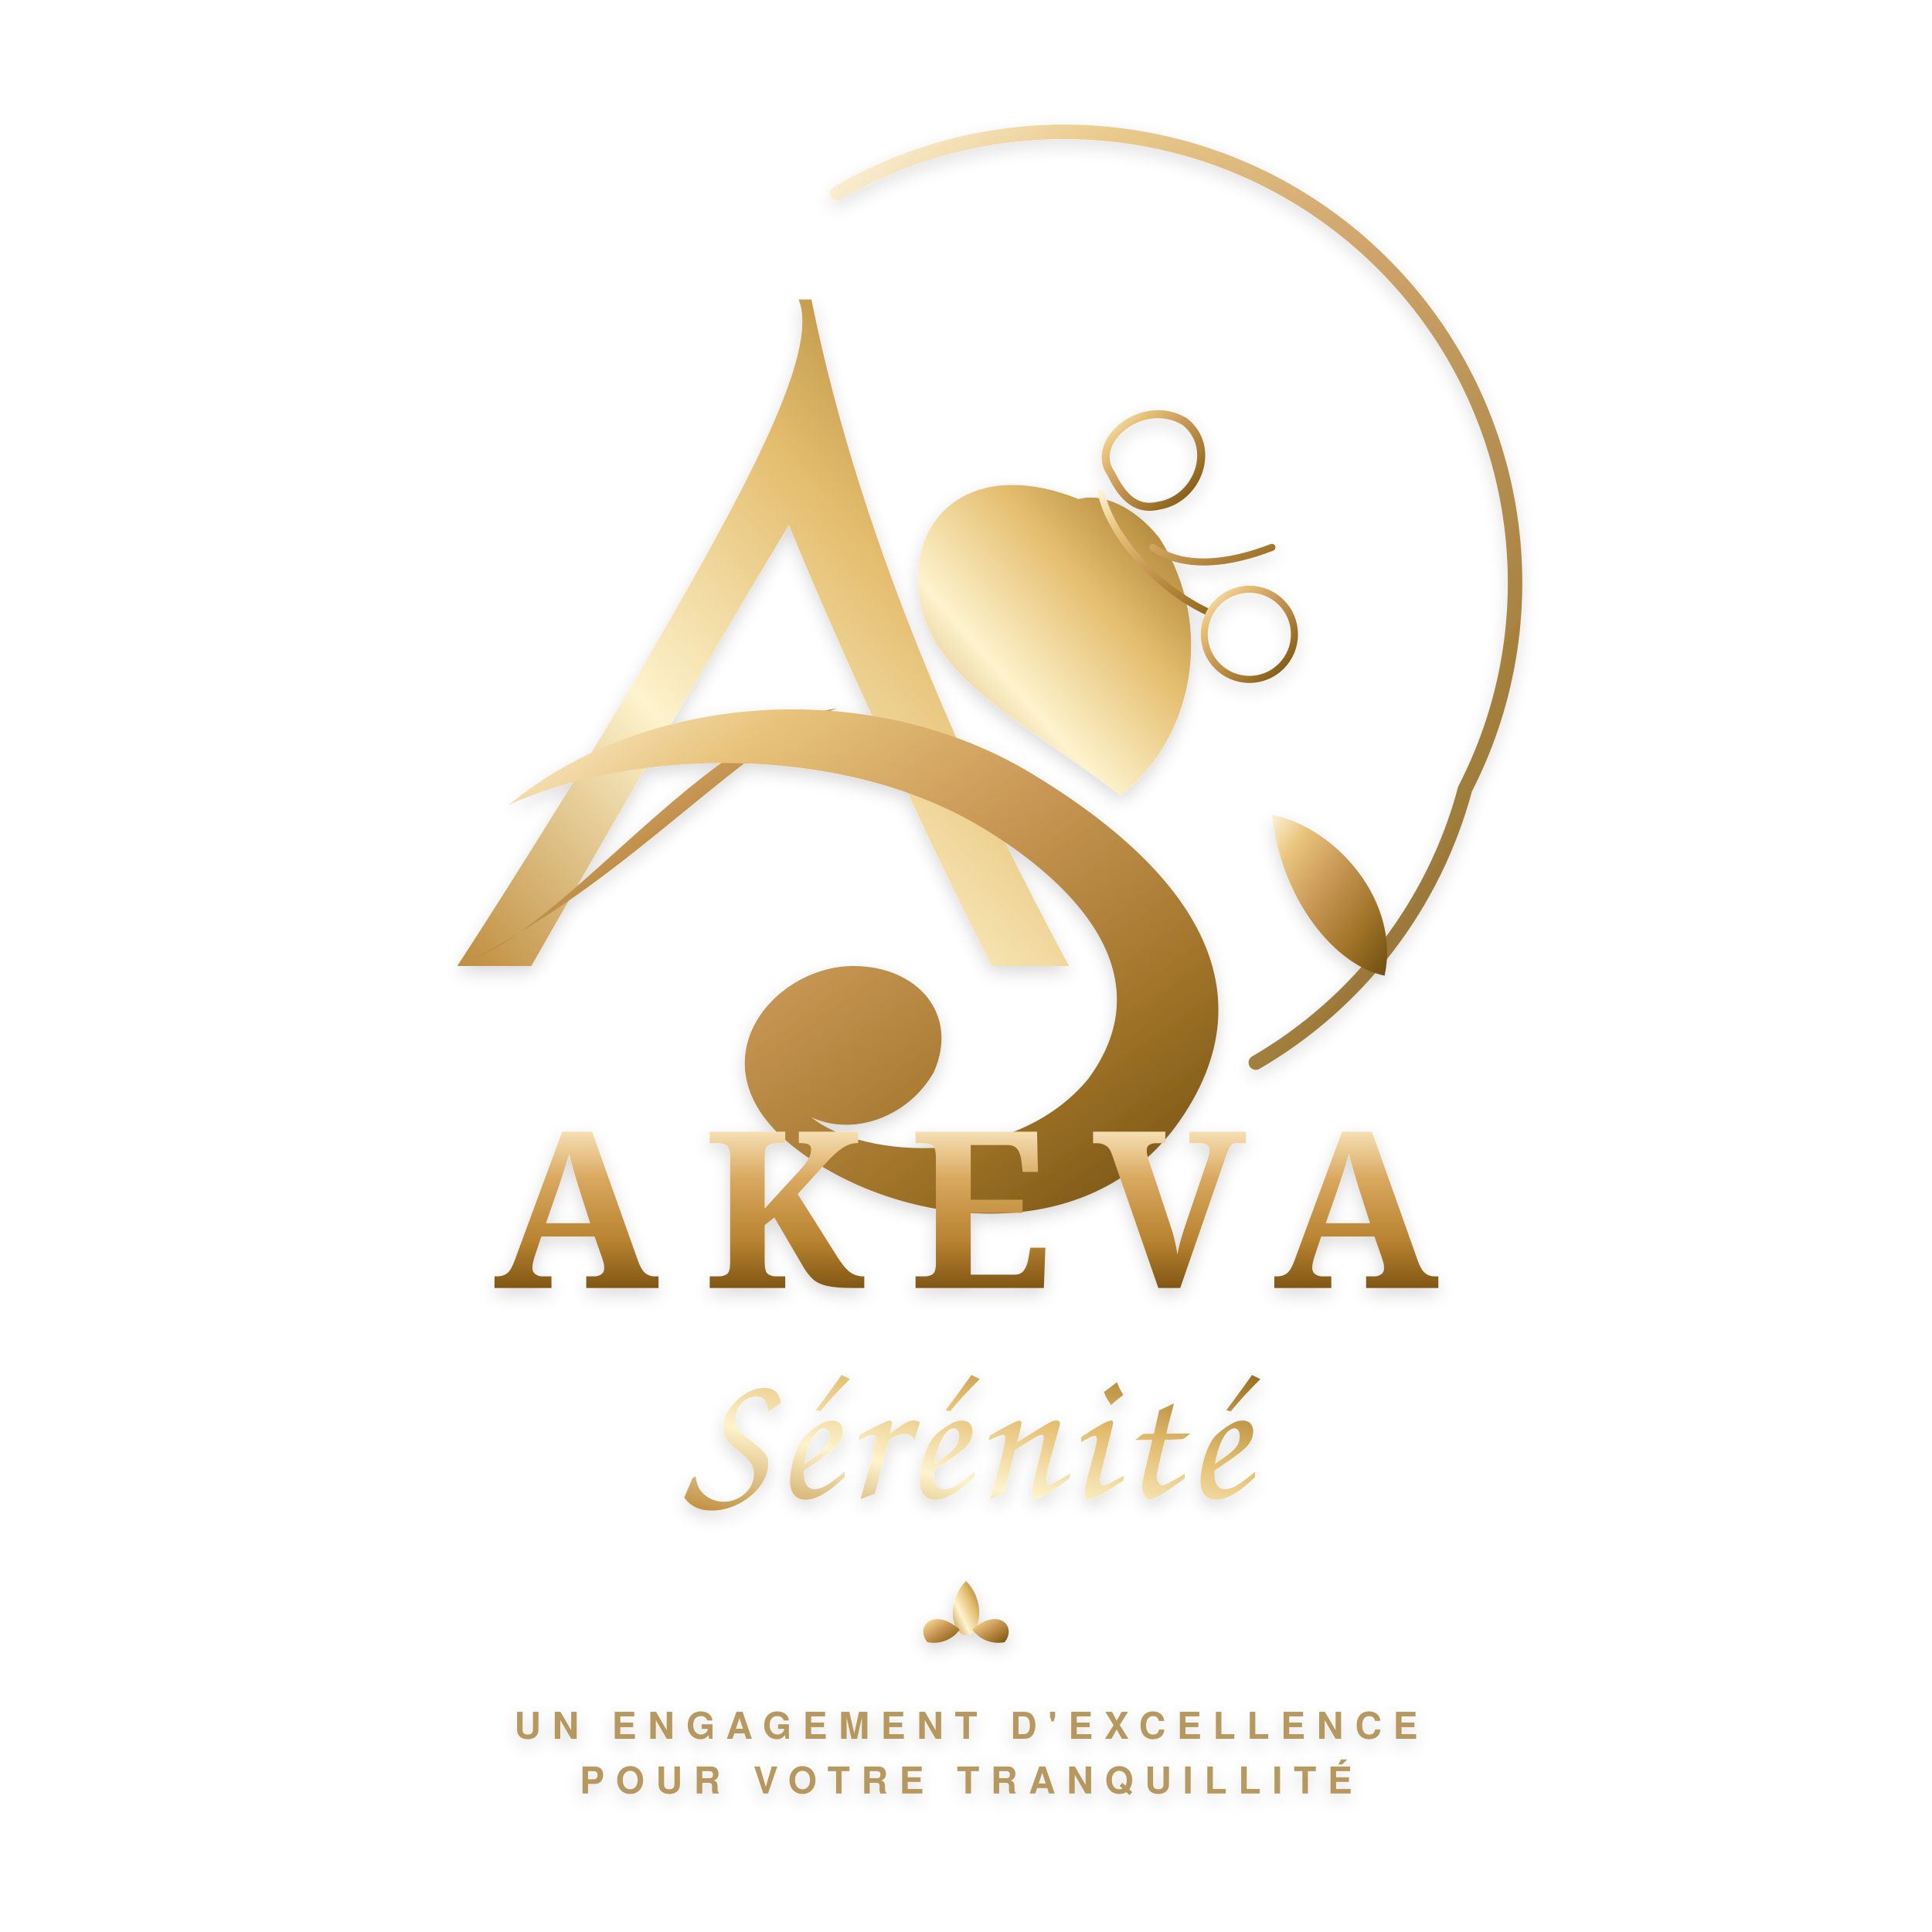
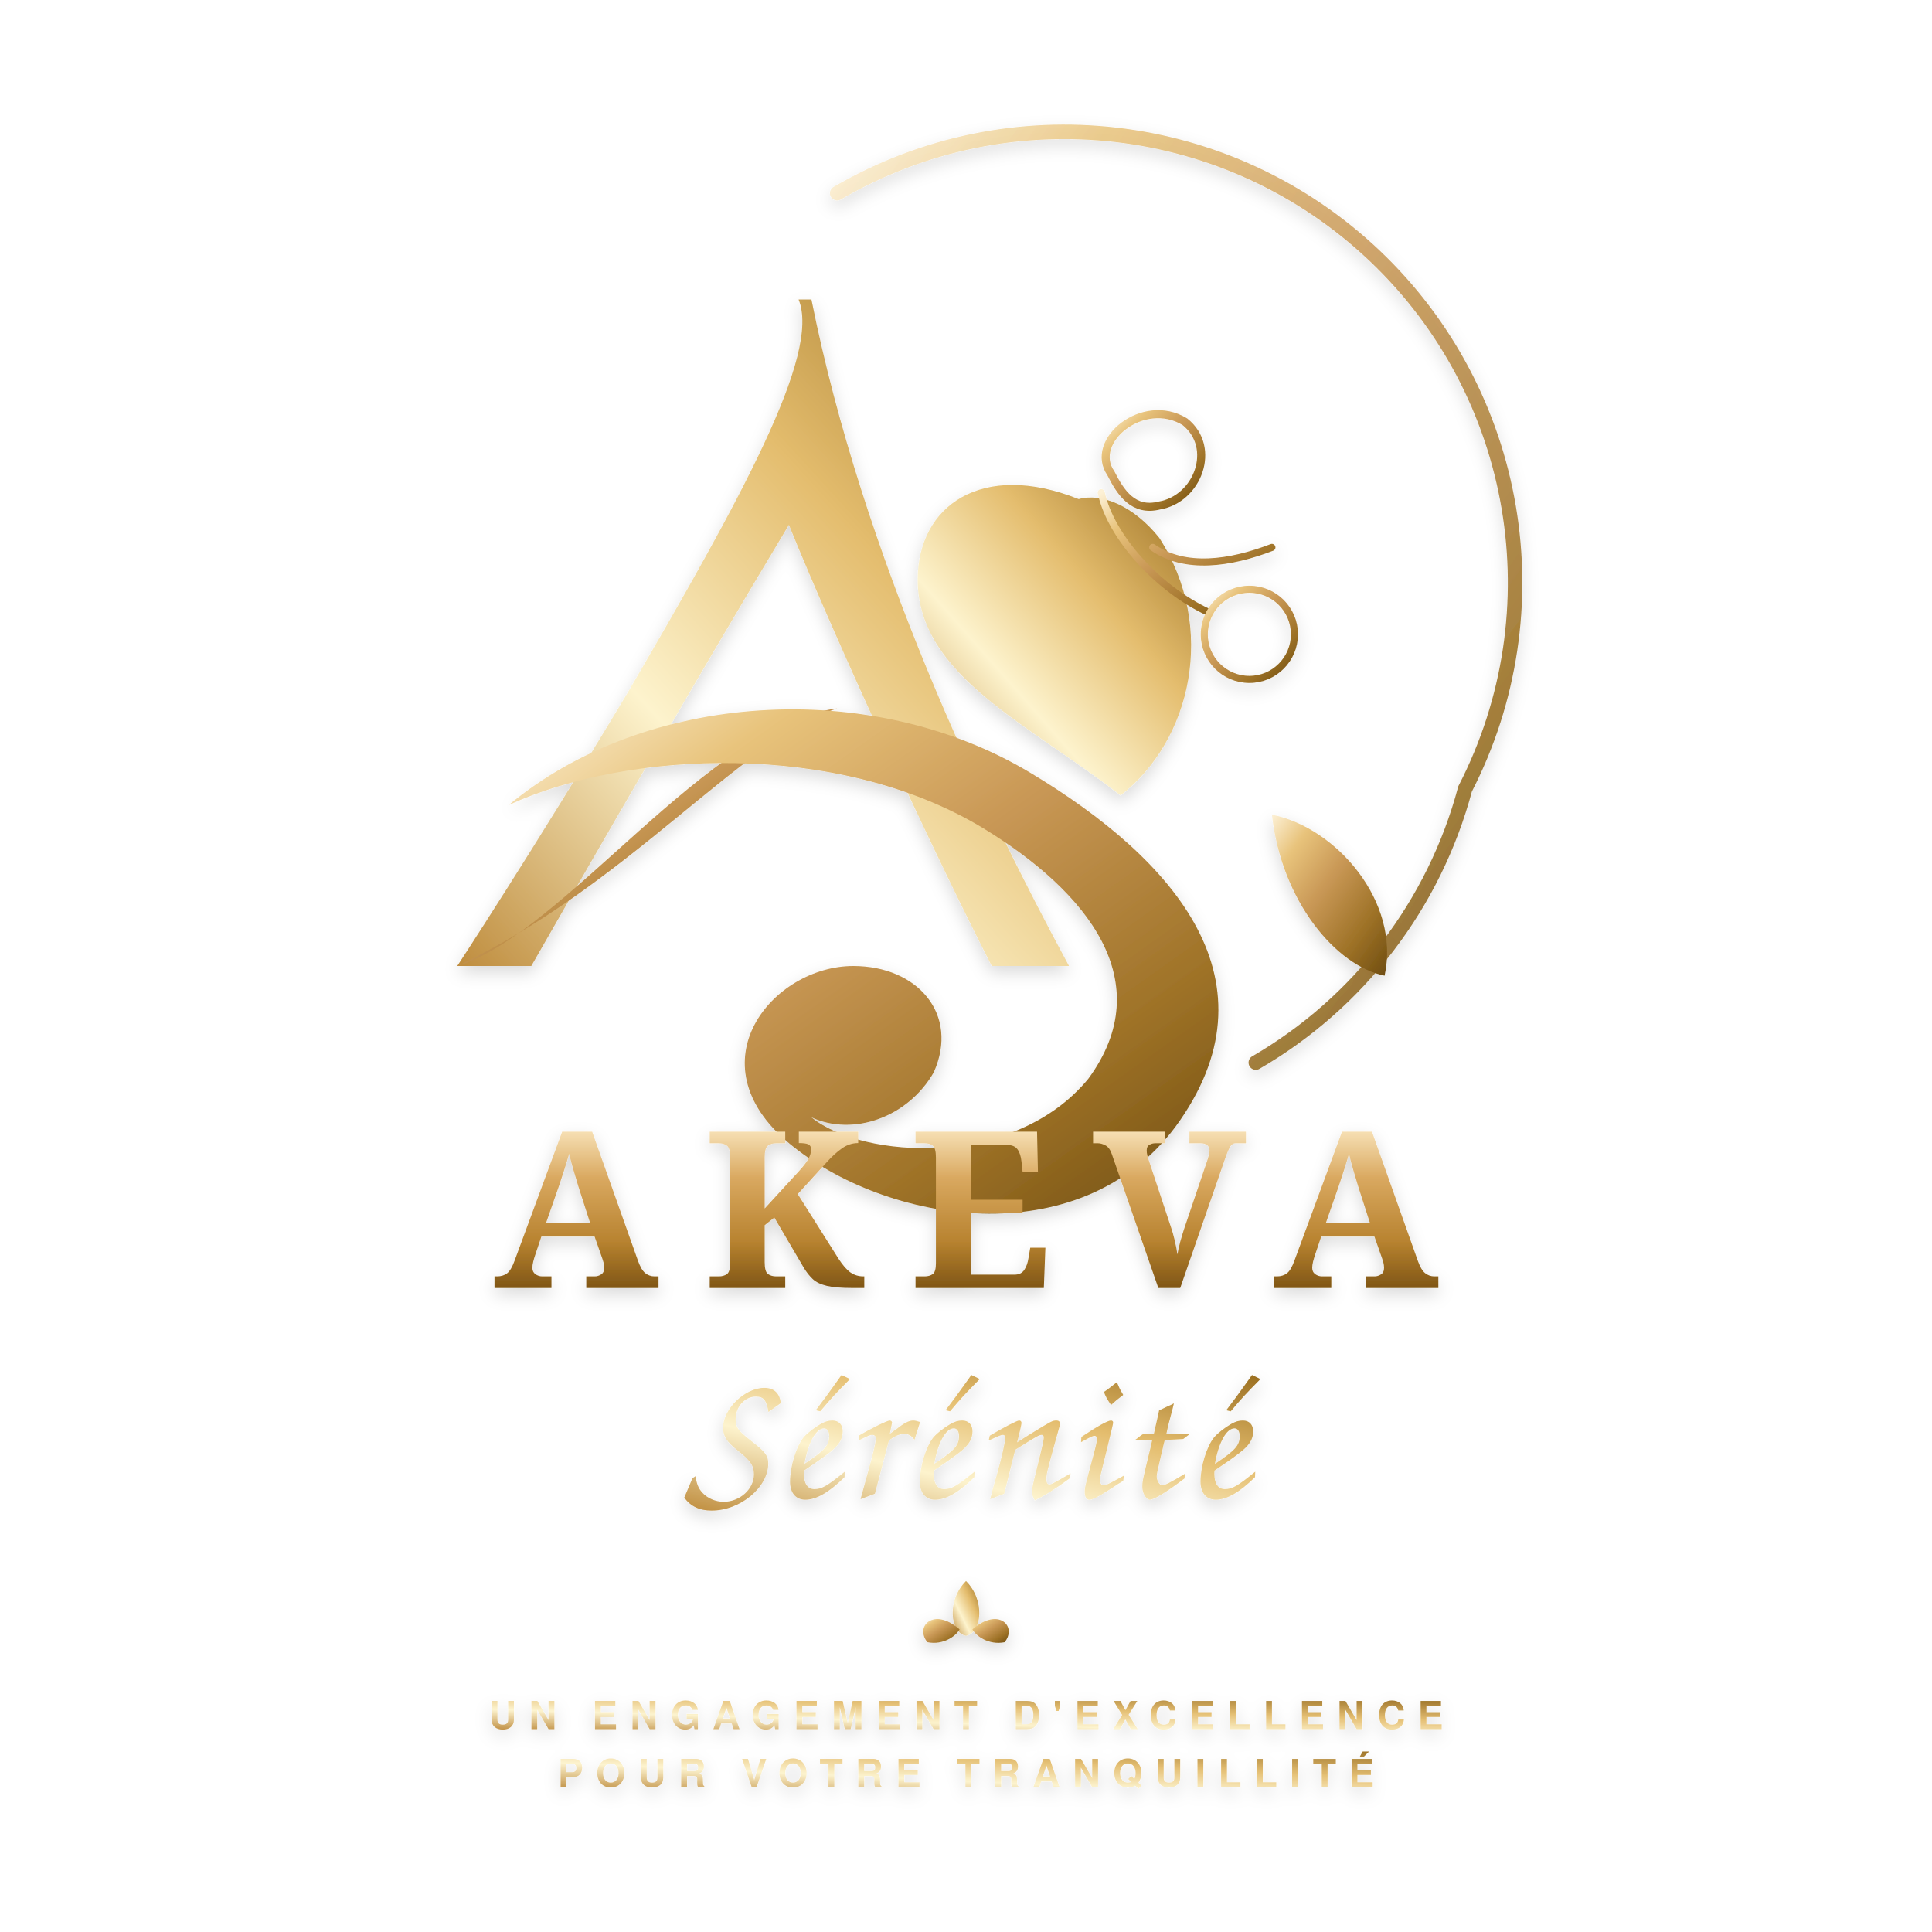
<svg xmlns="http://www.w3.org/2000/svg" viewBox="0 0 600 600" width="100%" height="100%">
  <defs>
    <linearGradient id="goldLinear" x1="0%" y1="0%" x2="100%" y2="100%">
      <stop offset="0%" stop-color="#FDF1D6" />
      <stop offset="20%" stop-color="#E8C37B" />
      <stop offset="45%" stop-color="#C99856" />
      <stop offset="75%" stop-color="#9E7227" />
      <stop offset="100%" stop-color="#6F4D10" />
    </linearGradient>
    <linearGradient id="goldHighlight" x1="0%" y1="100%" x2="100%" y2="0%">
      <stop offset="0%" stop-color="#BF8D3E" />
      <stop offset="35%" stop-color="#FDF3CD" />
      <stop offset="65%" stop-color="#E4BD6E" />
      <stop offset="100%" stop-color="#9A6E20" />
    </linearGradient>
    <linearGradient id="goldText" x1="0%" y1="0%" x2="0%" y2="100%">
      <stop offset="0%" stop-color="#F6DFB3" />
      <stop offset="30%" stop-color="#D9A85F" />
      <stop offset="70%" stop-color="#B88330" />
      <stop offset="100%" stop-color="#805615" />
    </linearGradient>
    <filter id="subtleGlow" x="-10%" y="-10%" width="120%" height="120%">
      <feDropShadow dx="0" dy="2" stdDeviation="2.5" flood-color="#000000" flood-opacity="0.15" />
    </filter>
  </defs>
  <g filter="url(#subtleGlow)" transform="translate(0, 5)">
    <path d="M 260 55               A 140 140 0 0 1 455 240               A 140 140 0 0 1 390 325" fill="none" stroke="url(#goldLinear)" stroke-width="4.5" stroke-linecap="round" opacity="0.85" />
    <path d="M 248 88               C 255 105 230 150 195 210               C 165 260 142 295 142 295               L 165 295               C 185 260 215 208 245 158               C 260 195 290 260 308 295               L 332 295               C 305 245 268 168 252 88 Z" fill="url(#goldHighlight)" />
    <path d="M 142 295               C 175 285 220 220 260 215               C 230 225 195 270 142 295 Z" fill="url(#goldLinear)" />
    <path d="M 158 245               C 200 210 270 205 320 235               C 365 262 398 300 365 345               C 335 385 275 375 245 350               C 215 325 240 295 265 295               C 285 295 298 310 290 328               C 282 342 265 348 252 342               C 268 355 315 358 338 330               C 360 300 338 272 305 252               C 260 225 195 228 158 245 Z" fill="url(#goldLinear)" />
    <path d="M 335 150               C 305 138 285 152 285 175               C 285 205 320 220 348 242               C 370 225 378 190 360 162               C 352 152 342 148 335 150 Z" fill="url(#goldHighlight)" />
    <path d="M 345 142               C 338 132 355 118 368 126               C 378 134 372 150 360 152               C 352 154 348 148 345 142 Z" fill="none" stroke="url(#goldLinear)" stroke-width="2.5" stroke-linecap="round" />
    <path d="M 342 148               C 345 162 360 178 375 185               M 358 165               C 368 172 382 170 395 165" fill="none" stroke="url(#goldLinear)" stroke-width="2.2" stroke-linecap="round" />
    <circle cx="388" cy="192" r="14" fill="none" stroke="url(#goldLinear)" stroke-width="2.2" />
    <path d="M 395 248               C 415 252 435 275 430 298               C 415 295 398 275 395 248 Z" fill="url(#goldLinear)" />
    <g transform="translate(300, 395)" text-anchor="middle">
      <text font-family="'Playfair Display', 'Cinzel', 'Trajan Pro', Georgia, serif" font-size="68" font-weight="700" letter-spacing="14" fill="url(#goldText)">AKEVA</text>
    </g>
    <g transform="translate(300, 460)" text-anchor="middle">
      <text font-family="'Caveat', 'Alex Brush', 'Great Vibes', 'Brush Script MT', cursive" font-size="58" font-weight="400" font-style="italic" letter-spacing="2" fill="url(#goldHighlight)">Sérénité</text>
    </g>
    <g transform="translate(300, 498)">
      <line x1="-135" y1="0" x2="-25" y2="0" stroke="url(#goldLinear)" stroke-width="1.6" stroke-linecap="round" opacity="0.75" />
      <path d="M 0 -12 C -6 -6 -5 4 0 5 C 5 4 6 -6 0 -12 Z" fill="url(#goldHighlight)" />
      <path d="M -2 3 C -10 -4 -16 2 -12 7 C -7 8 -3 5 -2 3 Z" fill="url(#goldLinear)" />
      <path d="M 2 3 C 10 -4 16 2 12 7 C 7 8 3 5 2 3 Z" fill="url(#goldLinear)" />
      <line x1="25" y1="0" x2="135" y2="0" stroke="url(#goldLinear)" stroke-width="1.6" stroke-linecap="round" opacity="0.75" />
    </g>
-     <g transform="translate(300, 535)" text-anchor="middle">
-       <text font-family="'Plus Jakarta Sans', 'Montserrat', 'Helvetica Neue', sans-serif" font-size="11.5" font-weight="600" letter-spacing="3.5" fill="#B39359" opacity="0.95">UN ENGAGEMENT D'EXCELLENCE</text>
-       <text y="17" font-family="'Plus Jakarta Sans', 'Montserrat', 'Helvetica Neue', sans-serif" font-size="11.5" font-weight="600" letter-spacing="3.5" fill="#B39359" opacity="0.95">POUR VOTRE TRANQUILLITÉ</text>
+     <g transform="translate(300, 532)" text-anchor="middle">
+       <text font-family="'Plus Jakarta Sans', 'Montserrat', 'Helvetica Neue', sans-serif" font-size="12" font-weight="600" letter-spacing="3.8" fill="url(#goldHighlight)" opacity="0.95">UN ENGAGEMENT D'EXCELLENCE</text>
+       <text y="18" font-family="'Plus Jakarta Sans', 'Montserrat', 'Helvetica Neue', sans-serif" font-size="12" font-weight="600" letter-spacing="3.8" fill="url(#goldHighlight)" opacity="0.95">POUR VOTRE TRANQUILLITÉ</text>
    </g>
  </g>
</svg>
